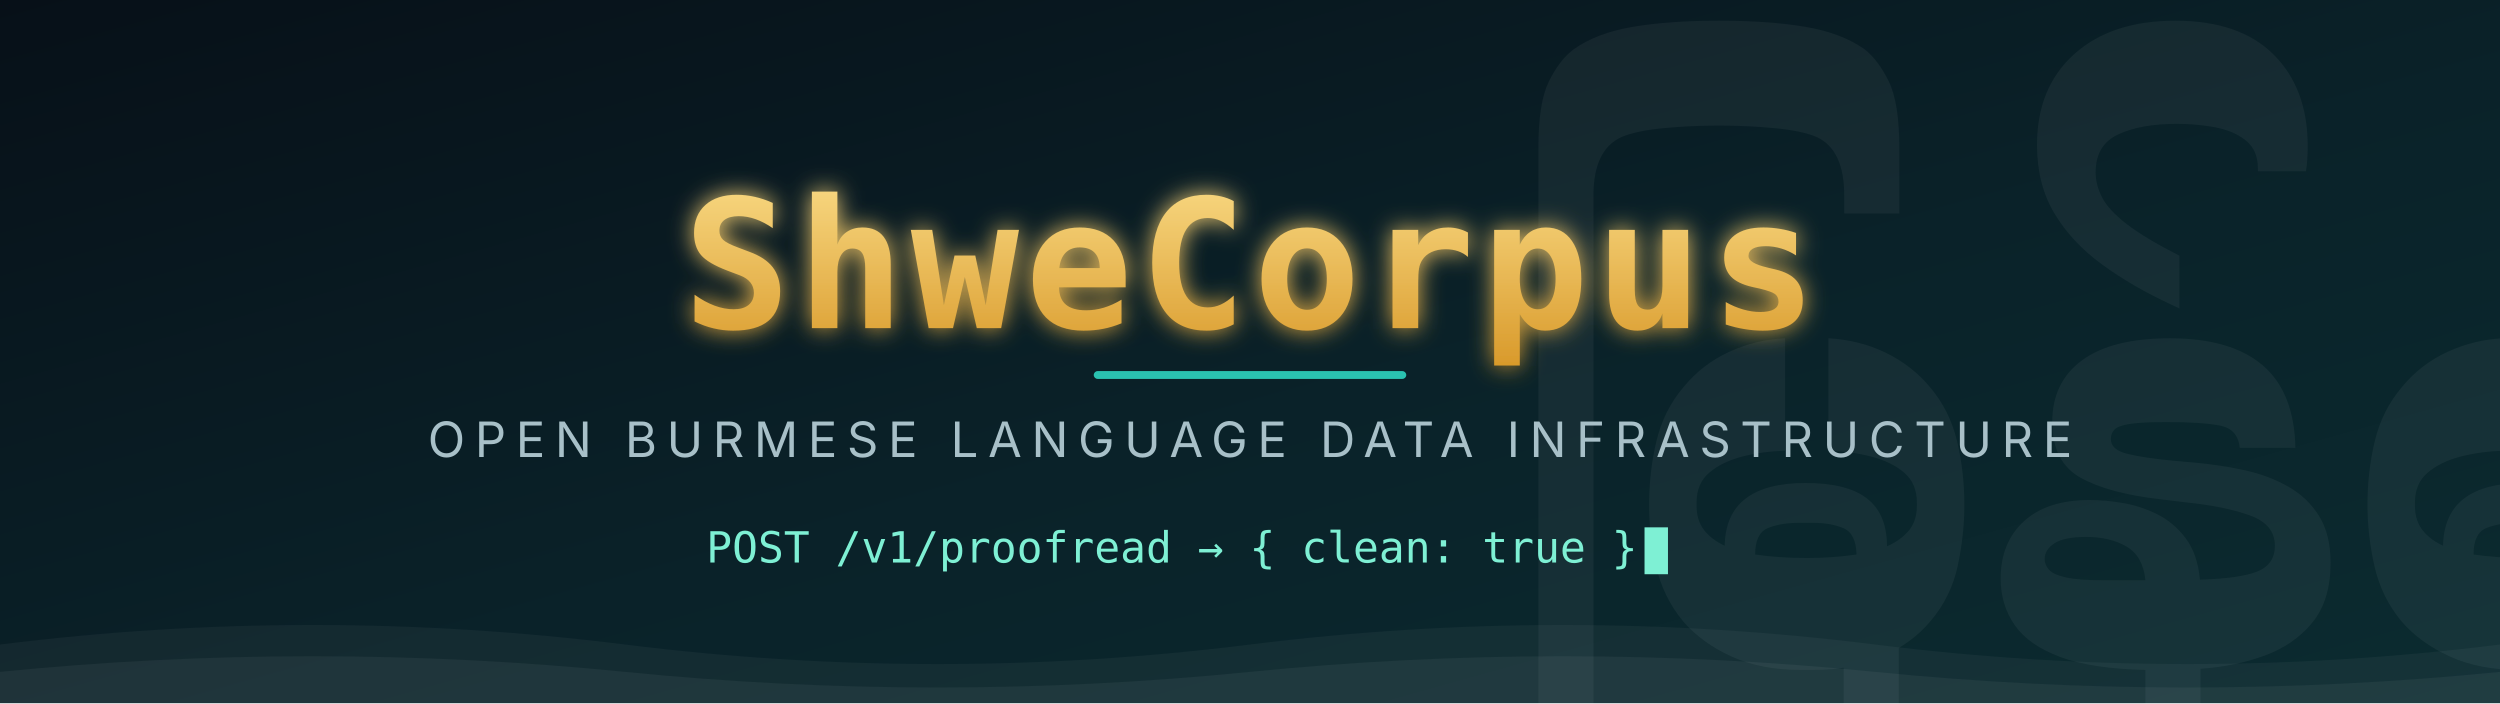
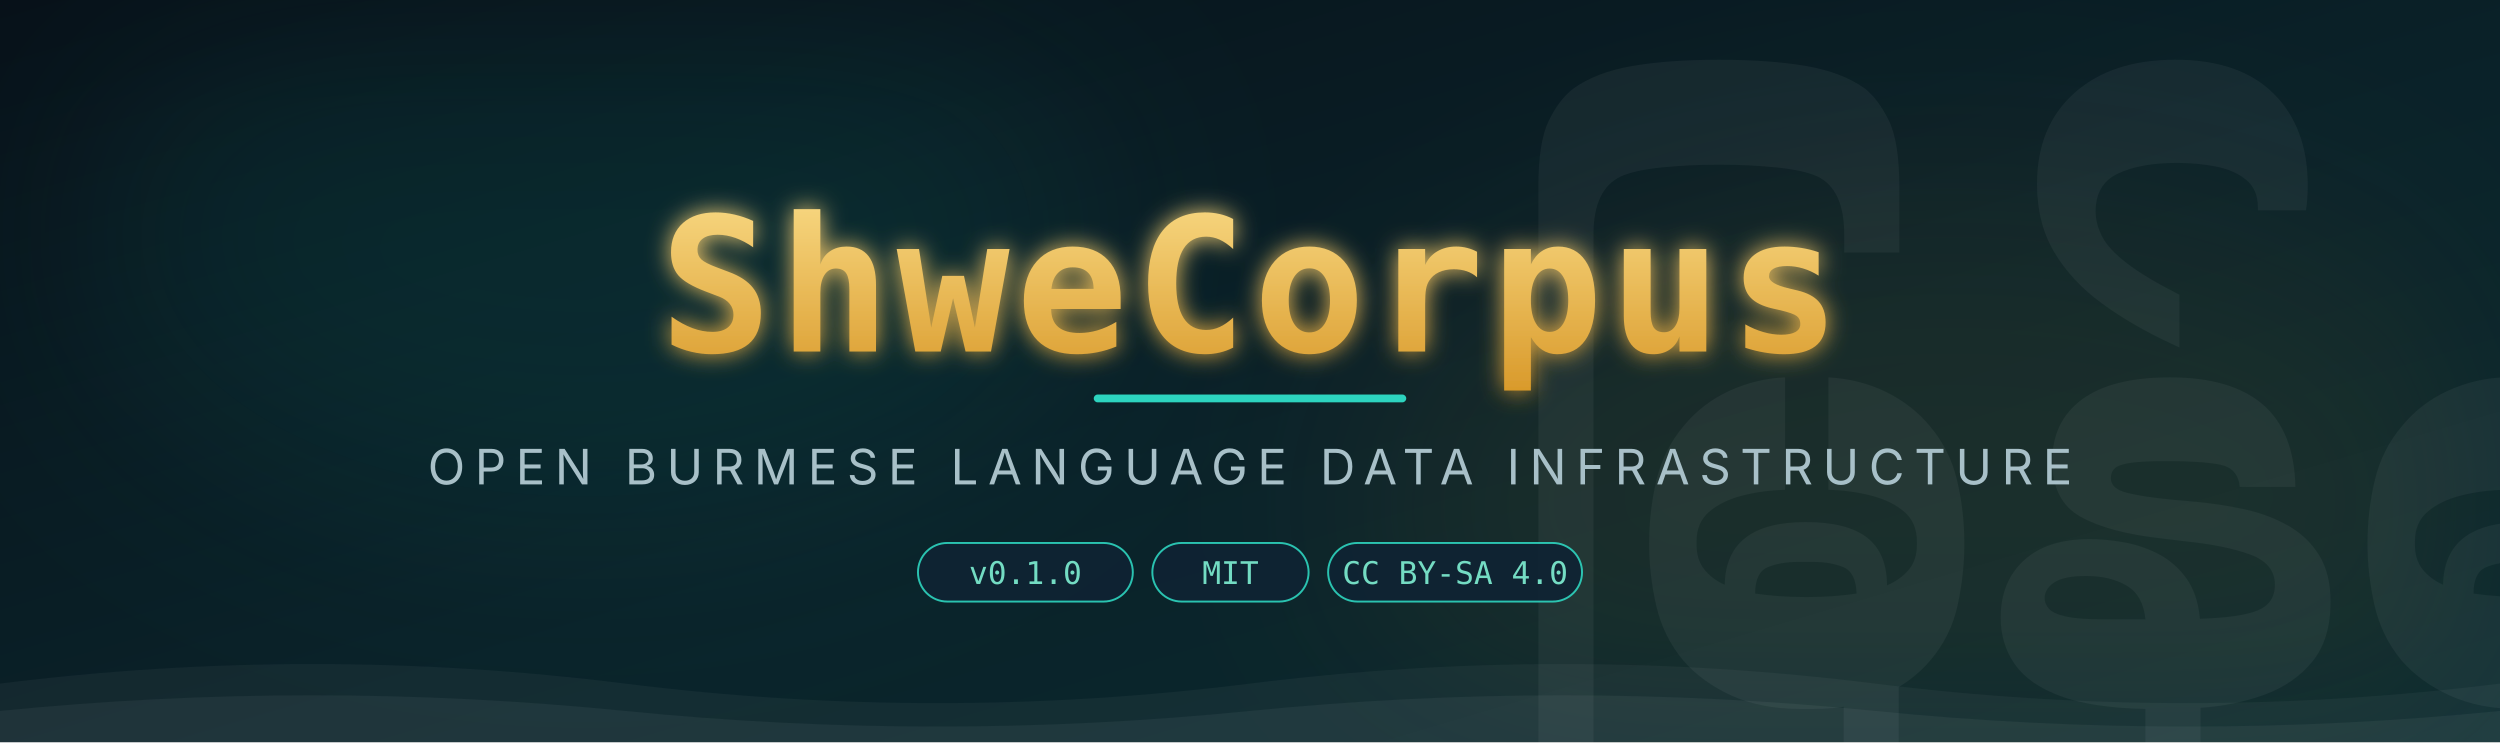
- <svg xmlns="http://www.w3.org/2000/svg" viewBox="0 0 1280 360" width="1280" height="360" role="img" aria-label="ShweCorpus banner">
+ <svg xmlns="http://www.w3.org/2000/svg" viewBox="0 0 1280 380" width="1280" height="380" role="img" aria-label="ShweCorpus banner">
  <defs>
    <linearGradient id="bg" x1="0" y1="0" x2="1" y2="1">
      <stop offset="0" stop-color="#071018" />
      <stop offset="0.55" stop-color="#0a2229" />
      <stop offset="1" stop-color="#0b2b30" />
    </linearGradient>
    <linearGradient id="gold" x1="0" y1="0" x2="0" y2="1">
      <stop offset="0" stop-color="#f6d47c" />
      <stop offset="1" stop-color="#d99a2b" />
    </linearGradient>
+     <linearGradient id="shine" x1="0" y1="0" x2="1" y2="0">
+       <stop offset="0" stop-color="#ffffff" stop-opacity="0" />
+       <stop offset="0.5" stop-color="#ffffff" stop-opacity="0.85" />
+       <stop offset="1" stop-color="#ffffff" stop-opacity="0" />
+     </linearGradient>
+     <filter id="blur60" x="-60%" y="-60%" width="220%" height="220%">
+       <feGaussianBlur stdDeviation="60" />
+     </filter>
    <filter id="glow" x="-40%" y="-40%" width="180%" height="180%">
      <feGaussianBlur stdDeviation="6" result="b" />
      <feMerge>
        <feMergeNode in="b" />
        <feMergeNode in="SourceGraphic" />
      </feMerge>
    </filter>
+     <clipPath id="tclip">
+       <text x="640" y="180" text-anchor="middle" font-size="96" font-weight="800" font-family="ui-monospace,SFMono-Regular,Menlo,Consolas,monospace" letter-spacing="3">ShweCorpus</text>
+     </clipPath>
  </defs>
-   <rect width="1280" height="360" fill="url(#bg)" />
-   <text x="1140" y="340" text-anchor="middle" font-size="300" fill="#ffffff" opacity="0.05" font-family="'Noto Serif Myanmar','Padauk',sans-serif">မြန်မာ</text>
+   <rect width="1280" height="380" fill="url(#bg)" />
+   <ellipse cx="300" cy="120" rx="260" ry="150" fill="#14b8a6" opacity="0.10" filter="url(#blur60)">
+     <animateTransform attributeName="transform" type="translate" values="0 0; 120 40; 0 0" dur="14s" repeatCount="indefinite" />
+   </ellipse>
+   <ellipse cx="1000" cy="260" rx="300" ry="160" fill="#d99a2b" opacity="0.08" filter="url(#blur60)">
+     <animateTransform attributeName="transform" type="translate" values="0 0; -140 -30; 0 0" dur="18s" repeatCount="indefinite" />
+   </ellipse>
+   <text x="1140" y="360" text-anchor="middle" font-size="300" fill="#ffffff" opacity="0.05" font-family="'Noto Serif Myanmar','Padauk',sans-serif">မြန်မာ</text>
  <g font-family="'Noto Serif Myanmar','Padauk',sans-serif" fill="#e8b84b">
-     <text x="120" y="300" font-size="34" opacity="0">မြန်မာ
-       <animateTransform attributeName="transform" type="translate" values="0 0; 0 -52" dur="8s" repeatCount="indefinite" />
+     <text x="110" y="310" font-size="34" opacity="0">မြန်မာ
+       <animateTransform attributeName="transform" type="translate" values="0 0; 0 -56" dur="8s" repeatCount="indefinite" />
      <animate attributeName="opacity" values="0;0.55;0" dur="8s" repeatCount="indefinite" />
    </text>
-     <text x="300" y="322" font-size="28" opacity="0">စာ
-       <animateTransform attributeName="transform" type="translate" values="0 0; 0 -44" dur="6s" begin="1.2s" repeatCount="indefinite" />
+     <text x="300" y="330" font-size="28" opacity="0">စာ
+       <animateTransform attributeName="transform" type="translate" values="0 0; 0 -46" dur="6s" begin="1.2s" repeatCount="indefinite" />
      <animate attributeName="opacity" values="0;0.5;0" dur="6s" begin="1.2s" repeatCount="indefinite" />
    </text>
-     <text x="985" y="315" font-size="32" opacity="0">ဘာသာ
-       <animateTransform attributeName="transform" type="translate" values="0 0; 0 -48" dur="9s" begin="0.6s" repeatCount="indefinite" />
+     <text x="975" y="320" font-size="32" opacity="0">ဘာသာ
+       <animateTransform attributeName="transform" type="translate" values="0 0; 0 -50" dur="9s" begin="0.6s" repeatCount="indefinite" />
      <animate attributeName="opacity" values="0;0.5;0" dur="9s" begin="0.6s" repeatCount="indefinite" />
    </text>
-     <text x="150" y="120" font-size="26" opacity="0">ပညာ
-       <animateTransform attributeName="transform" type="translate" values="0 0; 0 -40" dur="7s" begin="2.1s" repeatCount="indefinite" />
+     <text x="140" y="120" font-size="26" opacity="0">ပညာ
+       <animateTransform attributeName="transform" type="translate" values="0 0; 0 -42" dur="7s" begin="2.1s" repeatCount="indefinite" />
      <animate attributeName="opacity" values="0;0.45;0" dur="7s" begin="2.1s" repeatCount="indefinite" />
    </text>
-     <text x="1080" y="120" font-size="30" opacity="0">စကား
-       <animateTransform attributeName="transform" type="translate" values="0 0; 0 -46" dur="7.5s" begin="3s" repeatCount="indefinite" />
+     <text x="1075" y="130" font-size="30" opacity="0">စကား
+       <animateTransform attributeName="transform" type="translate" values="0 0; 0 -48" dur="7.5s" begin="3s" repeatCount="indefinite" />
      <animate attributeName="opacity" values="0;0.45;0" dur="7.5s" begin="3s" repeatCount="indefinite" />
    </text>
+     <text x="560" y="340" font-size="24" opacity="0">မြန်မာ
+       <animateTransform attributeName="transform" type="translate" values="0 0; 0 -40" dur="10s" begin="4s" repeatCount="indefinite" />
+       <animate attributeName="opacity" values="0;0.4;0" dur="10s" begin="4s" repeatCount="indefinite" />
+     </text>
+     <text x="760" y="110" font-size="26" opacity="0">စာ
+       <animateTransform attributeName="transform" type="translate" values="0 0; 0 -44" dur="6.5s" begin="1.8s" repeatCount="indefinite" />
+       <animate attributeName="opacity" values="0;0.45;0" dur="6.5s" begin="1.8s" repeatCount="indefinite" />
+     </text>
+     <text x="880" y="335" font-size="28" opacity="0">ဘာသာ
+       <animateTransform attributeName="transform" type="translate" values="0 0; 0 -46" dur="8.5s" begin="2.6s" repeatCount="indefinite" />
+       <animate attributeName="opacity" values="0;0.45;0" dur="8.5s" begin="2.6s" repeatCount="indefinite" />
+     </text>
  </g>
-   <text x="640" y="168" text-anchor="middle" font-size="92" font-weight="800" fill="url(#gold)" font-family="ui-monospace,SFMono-Regular,Menlo,Consolas,monospace" letter-spacing="3" filter="url(#glow)">ShweCorpus</text>
-   <rect x="560" y="190" width="160" height="4" rx="2" fill="#2dd4bf" opacity="0.9">
-     <animate attributeName="width" values="160;220;160" dur="4s" repeatCount="indefinite" />
-     <animate attributeName="x" values="560;530;560" dur="4s" repeatCount="indefinite" />
+   <text x="640" y="180" text-anchor="middle" font-size="96" font-weight="800" fill="url(#gold)" font-family="ui-monospace,SFMono-Regular,Menlo,Consolas,monospace" letter-spacing="3" filter="url(#glow)">ShweCorpus</text>
+   <rect x="-260" y="70" width="200" height="150" fill="url(#shine)" clip-path="url(#tclip)" opacity="0.6">
+     <animateTransform attributeName="transform" type="translate" from="0 0" to="1750 0" dur="4.5s" repeatCount="indefinite" />
  </rect>
-   <text x="640" y="234" text-anchor="middle" font-size="25" fill="#a8c0c8" letter-spacing="5" font-family="-apple-system,'Segoe UI',sans-serif">OPEN BURMESE LANGUAGE DATA INFRASTRUCTURE</text>
-   <text x="600" y="288" text-anchor="middle" font-size="22" fill="#7ef0d4" font-family="ui-monospace,SFMono-Regular,Menlo,Consolas,monospace">POST /v1/proofread  →  { clean: true }</text>
-   <rect x="842" y="270" width="12" height="24" fill="#7ef0d4">
-     <animate attributeName="opacity" values="1;0;1" dur="1.1s" repeatCount="indefinite" />
+   <rect x="560" y="202" width="160" height="4" rx="2" fill="#2dd4bf">
+     <animate attributeName="width" values="160;230;160" dur="4s" repeatCount="indefinite" />
+     <animate attributeName="x" values="560;525;560" dur="4s" repeatCount="indefinite" />
+     <animate attributeName="opacity" values="0.9;0.5;0.9" dur="4s" repeatCount="indefinite" />
  </rect>
+   <text x="640" y="248" text-anchor="middle" font-size="25" fill="#a8c0c8" letter-spacing="5" font-family="-apple-system,'Segoe UI',sans-serif">OPEN BURMESE LANGUAGE DATA INFRASTRUCTURE</text>
+   <g font-family="ui-monospace,SFMono-Regular,Menlo,Consolas,monospace" font-size="16" text-anchor="middle">
+     <g opacity="0.9">
+       <rect x="470" y="278" width="110" height="30" rx="15" fill="#0e2233" stroke="#2dd4bf" />
+       <text x="525" y="299" fill="#7ef0d4">v0.1.0</text>
+     </g>
+     <g opacity="0.9">
+       <rect x="590" y="278" width="80" height="30" rx="15" fill="#0e2233" stroke="#2dd4bf" />
+       <text x="630" y="299" fill="#7ef0d4">MIT</text>
+     </g>
+     <g opacity="0.9">
+       <rect x="680" y="278" width="130" height="30" rx="15" fill="#0e2233" stroke="#2dd4bf" />
+       <text x="745" y="299" fill="#7ef0d4">CC BY-SA 4.0</text>
+     </g>
+   </g>
  <g fill="#ffffff">
-     <path d="M0 330 Q 160 310 320 330 T 640 330 T 960 330 T 1280 330 V360 H0 Z" opacity="0.04">
+     <path d="M0 350 Q 160 330 320 350 T 640 350 T 960 350 T 1280 350 V380 H0 Z" opacity="0.04">
      <animateTransform attributeName="transform" type="translate" values="0 0; -80 0; 0 0" dur="9s" repeatCount="indefinite" />
    </path>
-     <path d="M0 344 Q 160 328 320 344 T 640 344 T 960 344 T 1280 344 V360 H0 Z" opacity="0.05">
+     <path d="M0 364 Q 160 348 320 364 T 640 364 T 960 364 T 1280 364 V380 H0 Z" opacity="0.05">
      <animateTransform attributeName="transform" type="translate" values="-60 0; 0 0; -60 0" dur="12s" repeatCount="indefinite" />
    </path>
  </g>
</svg>
